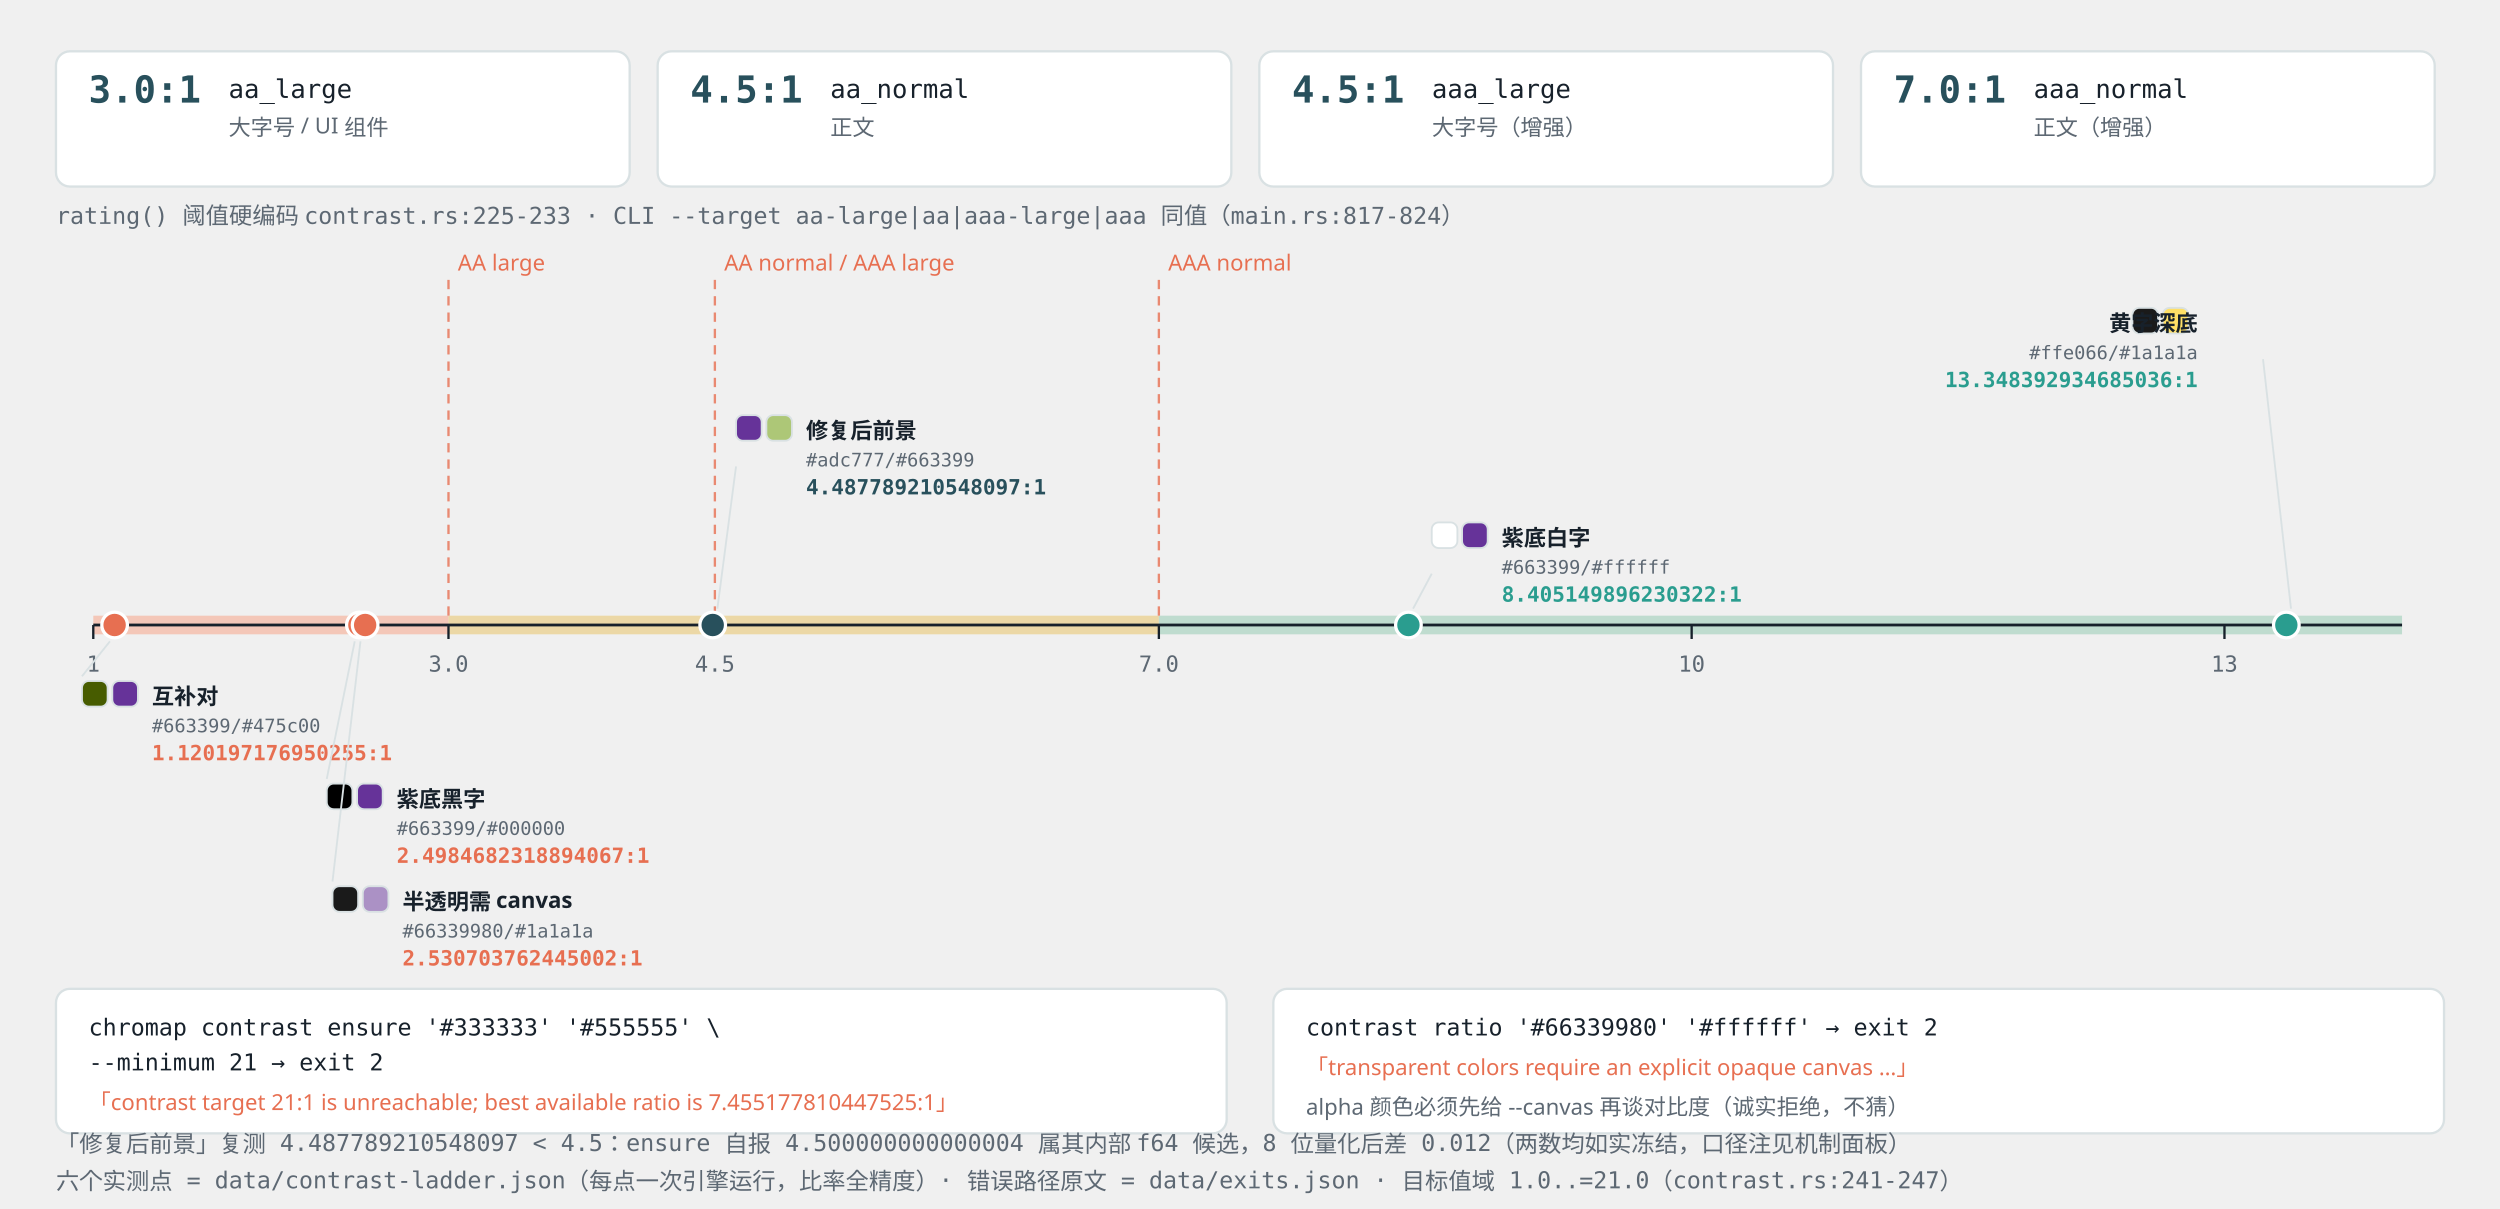
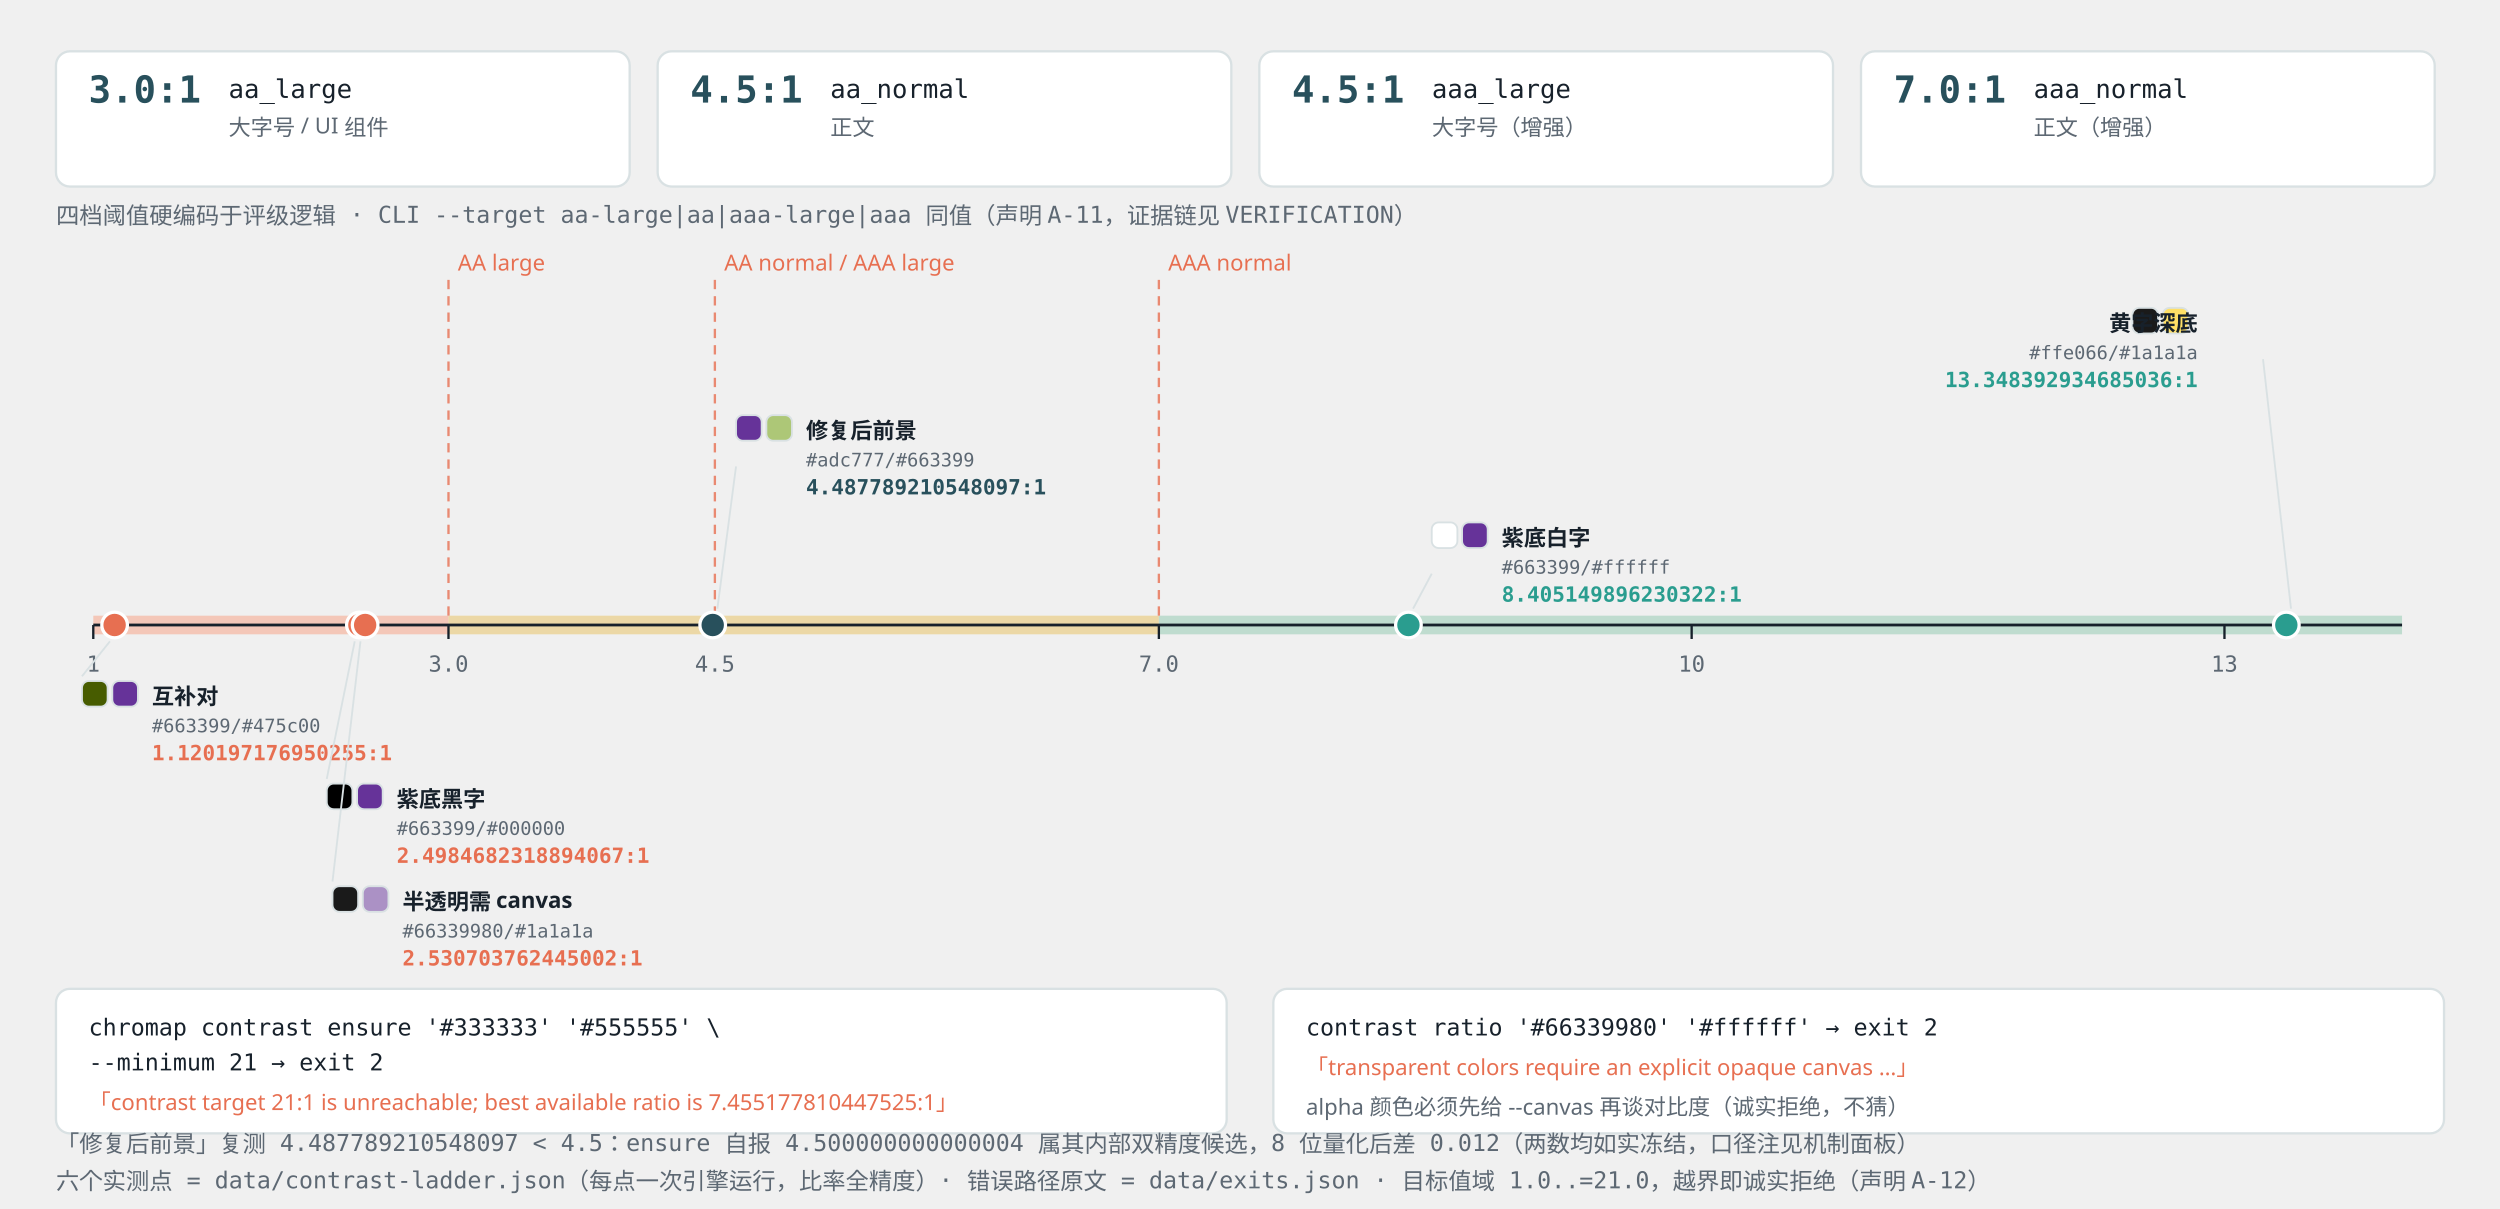
<svg xmlns="http://www.w3.org/2000/svg" id="p-contrast" viewBox="0 0 1072 518" width="1072" height="518" role="img">
  <defs>
    <marker id="p-contrast-arrow" viewBox="0 0 10 10" refX="8.5" refY="5" markerWidth="5" markerHeight="5" orient="auto-start-reverse">
      <path d="M 0,1 L 9,5 L 0,9 z" fill="#356A79" />
    </marker>
  </defs>
  <rect x="24" y="22" width="246" height="58" fill="#FFFFFF" rx="6" stroke="#D9E1E3" stroke-width="1" />
  <text x="38" y="44" font-size="16" fill="#28505C" font-family="'0xProto Nerd Font','SF Mono',Menlo,monospace" font-weight="600" text-anchor="start">3.0:1</text>
  <text x="98" y="42" font-size="11" fill="#17212B" font-family="'0xProto Nerd Font','SF Mono',Menlo,monospace" font-weight="400" text-anchor="start">aa_large</text>
  <text x="98" y="58" font-size="9.5" fill="#5D6873" font-family="'Source Han Sans SC','PingFang SC',sans-serif" font-weight="400" text-anchor="start">大字号 / UI 组件</text>
  <rect x="282" y="22" width="246" height="58" fill="#FFFFFF" rx="6" stroke="#D9E1E3" stroke-width="1" />
  <text x="296" y="44" font-size="16" fill="#28505C" font-family="'0xProto Nerd Font','SF Mono',Menlo,monospace" font-weight="600" text-anchor="start">4.5:1</text>
  <text x="356" y="42" font-size="11" fill="#17212B" font-family="'0xProto Nerd Font','SF Mono',Menlo,monospace" font-weight="400" text-anchor="start">aa_normal</text>
  <text x="356" y="58" font-size="9.5" fill="#5D6873" font-family="'Source Han Sans SC','PingFang SC',sans-serif" font-weight="400" text-anchor="start">正文</text>
  <rect x="540" y="22" width="246" height="58" fill="#FFFFFF" rx="6" stroke="#D9E1E3" stroke-width="1" />
  <text x="554" y="44" font-size="16" fill="#28505C" font-family="'0xProto Nerd Font','SF Mono',Menlo,monospace" font-weight="600" text-anchor="start">4.5:1</text>
  <text x="614" y="42" font-size="11" fill="#17212B" font-family="'0xProto Nerd Font','SF Mono',Menlo,monospace" font-weight="400" text-anchor="start">aaa_large</text>
  <text x="614" y="58" font-size="9.5" fill="#5D6873" font-family="'Source Han Sans SC','PingFang SC',sans-serif" font-weight="400" text-anchor="start">大字号（增强）</text>
  <rect x="798" y="22" width="246" height="58" fill="#FFFFFF" rx="6" stroke="#D9E1E3" stroke-width="1" />
  <text x="812" y="44" font-size="16" fill="#28505C" font-family="'0xProto Nerd Font','SF Mono',Menlo,monospace" font-weight="600" text-anchor="start">7.0:1</text>
  <text x="872" y="42" font-size="11" fill="#17212B" font-family="'0xProto Nerd Font','SF Mono',Menlo,monospace" font-weight="400" text-anchor="start">aaa_normal</text>
  <text x="872" y="58" font-size="9.5" fill="#5D6873" font-family="'Source Han Sans SC','PingFang SC',sans-serif" font-weight="400" text-anchor="start">正文（增强）</text>
-   <text x="24" y="96" font-size="10" fill="#5D6873" font-family="'0xProto Nerd Font','SF Mono',Menlo,monospace" font-weight="400" text-anchor="start">rating() 阈值硬编码 contrast.rs:225-233 · CLI --target aa-large|aa|aaa-large|aaa 同值（main.rs:817-824）</text>
+   <text x="24" y="96" font-size="10" fill="#5D6873" font-family="'0xProto Nerd Font','SF Mono',Menlo,monospace" font-weight="400" text-anchor="start">四档阈值硬编码于评级逻辑 · CLI --target aa-large|aa|aaa-large|aaa 同值（声明 A-11，证据链见 VERIFICATION）</text>
  <rect x="40" y="264" width="152.31" height="8" fill="#F4C7B8" rx="0" />
  <rect x="192.31" y="264" width="304.62" height="8" fill="#E9C46A" rx="0" opacity="0.55" />
  <rect x="496.92" y="264" width="533.08" height="8" fill="#BFDCCF" rx="0" />
  <line x1="40" y1="268" x2="1030" y2="268" stroke="#17212B" stroke-width="1.2" stroke-linecap="butt" />
  <line x1="40.0" y1="268" x2="40.0" y2="274" stroke="#17212B" stroke-width="1" stroke-linecap="butt" />
  <text x="40.0" y="288" font-size="9.5" fill="#5D6873" font-family="'0xProto Nerd Font','SF Mono',Menlo,monospace" font-weight="400" text-anchor="middle">1</text>
  <line x1="192.31" y1="268" x2="192.31" y2="274" stroke="#17212B" stroke-width="1" stroke-linecap="butt" />
  <text x="192.31" y="288" font-size="9.5" fill="#5D6873" font-family="'0xProto Nerd Font','SF Mono',Menlo,monospace" font-weight="400" text-anchor="middle">3.0</text>
  <line x1="306.54" y1="268" x2="306.54" y2="274" stroke="#17212B" stroke-width="1" stroke-linecap="butt" />
  <text x="306.54" y="288" font-size="9.5" fill="#5D6873" font-family="'0xProto Nerd Font','SF Mono',Menlo,monospace" font-weight="400" text-anchor="middle">4.5</text>
  <line x1="496.92" y1="268" x2="496.92" y2="274" stroke="#17212B" stroke-width="1" stroke-linecap="butt" />
  <text x="496.92" y="288" font-size="9.5" fill="#5D6873" font-family="'0xProto Nerd Font','SF Mono',Menlo,monospace" font-weight="400" text-anchor="middle">7.0</text>
  <line x1="725.38" y1="268" x2="725.38" y2="274" stroke="#17212B" stroke-width="1" stroke-linecap="butt" />
  <text x="725.38" y="288" font-size="9.5" fill="#5D6873" font-family="'0xProto Nerd Font','SF Mono',Menlo,monospace" font-weight="400" text-anchor="middle">10</text>
  <line x1="953.85" y1="268" x2="953.85" y2="274" stroke="#17212B" stroke-width="1" stroke-linecap="butt" />
  <text x="953.85" y="288" font-size="9.5" fill="#5D6873" font-family="'0xProto Nerd Font','SF Mono',Menlo,monospace" font-weight="400" text-anchor="middle">13</text>
  <line x1="192.31" y1="264" x2="192.31" y2="118" stroke="#E76F51" stroke-width="1" stroke-linecap="butt" stroke-dasharray="4 3" opacity="0.8" />
  <text x="196.31" y="116" font-size="9.5" fill="#E76F51" font-family="'Source Han Sans SC','PingFang SC',sans-serif" font-weight="400" text-anchor="start">AA large</text>
  <line x1="306.54" y1="264" x2="306.54" y2="118" stroke="#E76F51" stroke-width="1" stroke-linecap="butt" stroke-dasharray="4 3" opacity="0.8" />
  <text x="310.54" y="116" font-size="9.5" fill="#E76F51" font-family="'Source Han Sans SC','PingFang SC',sans-serif" font-weight="400" text-anchor="start">AA normal / AAA large</text>
  <line x1="496.92" y1="264" x2="496.92" y2="118" stroke="#E76F51" stroke-width="1" stroke-linecap="butt" stroke-dasharray="4 3" opacity="0.8" />
  <text x="500.92" y="116" font-size="9.5" fill="#E76F51" font-family="'Source Han Sans SC','PingFang SC',sans-serif" font-weight="400" text-anchor="start">AAA normal</text>
  <circle cx="49.15" cy="268" r="5.5" fill="#E76F51" stroke="#FFFFFF" stroke-width="1.4" />
  <line x1="47.15" y1="275" x2="35.15" y2="290" stroke="#D9E1E3" stroke-width="0.8" stroke-linecap="butt" />
  <rect x="35.15" y="292" width="11" height="11" fill="#475c00" rx="3" stroke="#D9E1E3" stroke-width="0.8" />
  <rect x="48.15" y="292" width="11" height="11" fill="#663399" rx="3" stroke="#D9E1E3" stroke-width="0.8" />
  <text x="65.15" y="302" font-size="9.5" fill="#17212B" font-family="'Source Han Sans SC','PingFang SC',sans-serif" font-weight="600" text-anchor="start">互补对</text>
  <text x="65.15" y="314" font-size="8" fill="#5D6873" font-family="'0xProto Nerd Font','SF Mono',Menlo,monospace" font-weight="400" text-anchor="start">#663399/#475c00</text>
  <text x="65.15" y="326" font-size="9" fill="#E76F51" font-family="'0xProto Nerd Font','SF Mono',Menlo,monospace" font-weight="600" text-anchor="start">1.120197176950255:1</text>
  <circle cx="154.11" cy="268" r="5.5" fill="#E76F51" stroke="#FFFFFF" stroke-width="1.4" />
  <line x1="152.11" y1="275" x2="140.11" y2="334" stroke="#D9E1E3" stroke-width="0.8" stroke-linecap="butt" />
  <rect x="140.11" y="336" width="11" height="11" fill="#000000" rx="3" stroke="#D9E1E3" stroke-width="0.8" />
  <rect x="153.11" y="336" width="11" height="11" fill="#663399" rx="3" stroke="#D9E1E3" stroke-width="0.8" />
  <text x="170.11" y="346" font-size="9.5" fill="#17212B" font-family="'Source Han Sans SC','PingFang SC',sans-serif" font-weight="600" text-anchor="start">紫底黑字</text>
  <text x="170.11" y="358" font-size="8" fill="#5D6873" font-family="'0xProto Nerd Font','SF Mono',Menlo,monospace" font-weight="400" text-anchor="start">#663399/#000000</text>
  <text x="170.11" y="370" font-size="9" fill="#E76F51" font-family="'0xProto Nerd Font','SF Mono',Menlo,monospace" font-weight="600" text-anchor="start">2.4984682318894067:1</text>
  <circle cx="156.57" cy="268" r="5.5" fill="#E76F51" stroke="#FFFFFF" stroke-width="1.4" />
  <line x1="154.57" y1="275" x2="142.57" y2="378" stroke="#D9E1E3" stroke-width="0.8" stroke-linecap="butt" />
  <rect x="142.57" y="380" width="11" height="11" fill="#1a1a1a" rx="3" stroke="#D9E1E3" stroke-width="0.8" />
  <rect x="155.57" y="380" width="11" height="11" fill="#66339980" rx="3" stroke="#D9E1E3" stroke-width="0.8" />
  <text x="172.57" y="390" font-size="9.5" fill="#17212B" font-family="'Source Han Sans SC','PingFang SC',sans-serif" font-weight="600" text-anchor="start">半透明需 canvas</text>
  <text x="172.57" y="402" font-size="8" fill="#5D6873" font-family="'0xProto Nerd Font','SF Mono',Menlo,monospace" font-weight="400" text-anchor="start">#66339980/#1a1a1a</text>
  <text x="172.57" y="414" font-size="9" fill="#E76F51" font-family="'0xProto Nerd Font','SF Mono',Menlo,monospace" font-weight="600" text-anchor="start">2.530703762445002:1</text>
  <circle cx="305.61" cy="268" r="5.5" fill="#28505C" stroke="#FFFFFF" stroke-width="1.4" />
  <line x1="307.61" y1="261" x2="315.61" y2="200" stroke="#D9E1E3" stroke-width="0.8" stroke-linecap="butt" />
  <rect x="315.61" y="178" width="11" height="11" fill="#663399" rx="3" stroke="#D9E1E3" stroke-width="0.8" />
  <rect x="328.61" y="178" width="11" height="11" fill="#adc777" rx="3" stroke="#D9E1E3" stroke-width="0.8" />
  <text x="345.61" y="188" font-size="9.5" fill="#17212B" font-family="'Source Han Sans SC','PingFang SC',sans-serif" font-weight="600" text-anchor="start">修复后前景</text>
  <text x="345.61" y="200" font-size="8" fill="#5D6873" font-family="'0xProto Nerd Font','SF Mono',Menlo,monospace" font-weight="400" text-anchor="start">#adc777/#663399</text>
  <text x="345.61" y="212" font-size="9" fill="#28505C" font-family="'0xProto Nerd Font','SF Mono',Menlo,monospace" font-weight="600" text-anchor="start">4.487789210548097:1</text>
  <circle cx="603.93" cy="268" r="5.5" fill="#2A9D8F" stroke="#FFFFFF" stroke-width="1.4" />
  <line x1="605.93" y1="261" x2="613.93" y2="246" stroke="#D9E1E3" stroke-width="0.8" stroke-linecap="butt" />
  <rect x="613.93" y="224" width="11" height="11" fill="#ffffff" rx="3" stroke="#D9E1E3" stroke-width="0.8" />
  <rect x="626.93" y="224" width="11" height="11" fill="#663399" rx="3" stroke="#D9E1E3" stroke-width="0.8" />
  <text x="643.93" y="234" font-size="9.5" fill="#17212B" font-family="'Source Han Sans SC','PingFang SC',sans-serif" font-weight="600" text-anchor="start">紫底白字</text>
  <text x="643.93" y="246" font-size="8" fill="#5D6873" font-family="'0xProto Nerd Font','SF Mono',Menlo,monospace" font-weight="400" text-anchor="start">#663399/#ffffff</text>
  <text x="643.93" y="258" font-size="9" fill="#2A9D8F" font-family="'0xProto Nerd Font','SF Mono',Menlo,monospace" font-weight="600" text-anchor="start">8.405149896230322:1</text>
  <circle cx="980.38" cy="268" r="5.5" fill="#2A9D8F" stroke="#FFFFFF" stroke-width="1.4" />
  <line x1="982.38" y1="261" x2="970.38" y2="154" stroke="#D9E1E3" stroke-width="0.8" stroke-linecap="butt" />
  <rect x="914.38" y="132" width="11" height="11" fill="#1a1a1a" rx="3" stroke="#D9E1E3" stroke-width="0.8" />
  <rect x="927.38" y="132" width="11" height="11" fill="#ffe066" rx="3" stroke="#D9E1E3" stroke-width="0.8" />
  <text x="942.38" y="142" font-size="9.5" fill="#17212B" font-family="'Source Han Sans SC','PingFang SC',sans-serif" font-weight="600" text-anchor="end">黄字深底</text>
  <text x="942.38" y="154" font-size="8" fill="#5D6873" font-family="'0xProto Nerd Font','SF Mono',Menlo,monospace" font-weight="400" text-anchor="end">#ffe066/#1a1a1a</text>
  <text x="942.38" y="166" font-size="9" fill="#2A9D8F" font-family="'0xProto Nerd Font','SF Mono',Menlo,monospace" font-weight="600" text-anchor="end">13.348392934685036:1</text>
  <rect x="24" y="424" width="502" height="62" fill="#FFFFFF" rx="6" stroke="#D9E1E3" stroke-width="1" />
  <text x="38" y="444" font-size="10" fill="#17212B" font-family="'0xProto Nerd Font','SF Mono',Menlo,monospace" font-weight="400" text-anchor="start">chromap contrast ensure '#333333' '#555555' \</text>
  <text x="38" y="459" font-size="10" fill="#17212B" font-family="'0xProto Nerd Font','SF Mono',Menlo,monospace" font-weight="400" text-anchor="start">  --minimum 21   → exit 2</text>
  <text x="38" y="476" font-size="9.5" fill="#E76F51" font-family="'Source Han Sans SC','PingFang SC',sans-serif" font-weight="400" text-anchor="start">「contrast target 21:1 is unreachable; best available ratio is 7.455177810447525:1」</text>
  <rect x="546" y="424" width="502" height="62" fill="#FFFFFF" rx="6" stroke="#D9E1E3" stroke-width="1" />
  <text x="560" y="444" font-size="10" fill="#17212B" font-family="'0xProto Nerd Font','SF Mono',Menlo,monospace" font-weight="400" text-anchor="start">contrast ratio '#66339980' '#ffffff'  → exit 2</text>
  <text x="560" y="461" font-size="9.5" fill="#E76F51" font-family="'Source Han Sans SC','PingFang SC',sans-serif" font-weight="400" text-anchor="start">「transparent colors require an explicit opaque canvas …」</text>
  <text x="560" y="478" font-size="9.5" fill="#5D6873" font-family="'Source Han Sans SC','PingFang SC',sans-serif" font-weight="400" text-anchor="start">alpha 颜色必须先给 --canvas 再谈对比度（诚实拒绝，不猜）</text>
-   <text x="24" y="510" font-size="10" fill="#5D6873" font-family="'0xProto Nerd Font','SF Mono',Menlo,monospace" font-weight="400" text-anchor="start">六个实测点 = data/contrast-ladder.json（每点一次引擎运行，比率全精度）· 错误路径原文 = data/exits.json · 目标值域 1.0..=21.0（contrast.rs:241-247）</text>
-   <text x="24" y="494" font-size="10" fill="#5D6873" font-family="'0xProto Nerd Font','SF Mono',Menlo,monospace" font-weight="400" text-anchor="start">「修复后前景」复测 4.487789210548097 &lt; 4.5：ensure 自报 4.500000000000004 属其内部 f64 候选，8 位量化后差 0.012（两数均如实冻结，口径注见机制面板）</text>
+   <text x="24" y="510" font-size="10" fill="#5D6873" font-family="'0xProto Nerd Font','SF Mono',Menlo,monospace" font-weight="400" text-anchor="start">六个实测点 = data/contrast-ladder.json（每点一次引擎运行，比率全精度）· 错误路径原文 = data/exits.json · 目标值域 1.0..=21.0，越界即诚实拒绝（声明 A-12）</text>
+   <text x="24" y="494" font-size="10" fill="#5D6873" font-family="'0xProto Nerd Font','SF Mono',Menlo,monospace" font-weight="400" text-anchor="start">「修复后前景」复测 4.487789210548097 &lt; 4.5：ensure 自报 4.500000000000004 属其内部双精度候选，8 位量化后差 0.012（两数均如实冻结，口径注见机制面板）</text>
</svg>
